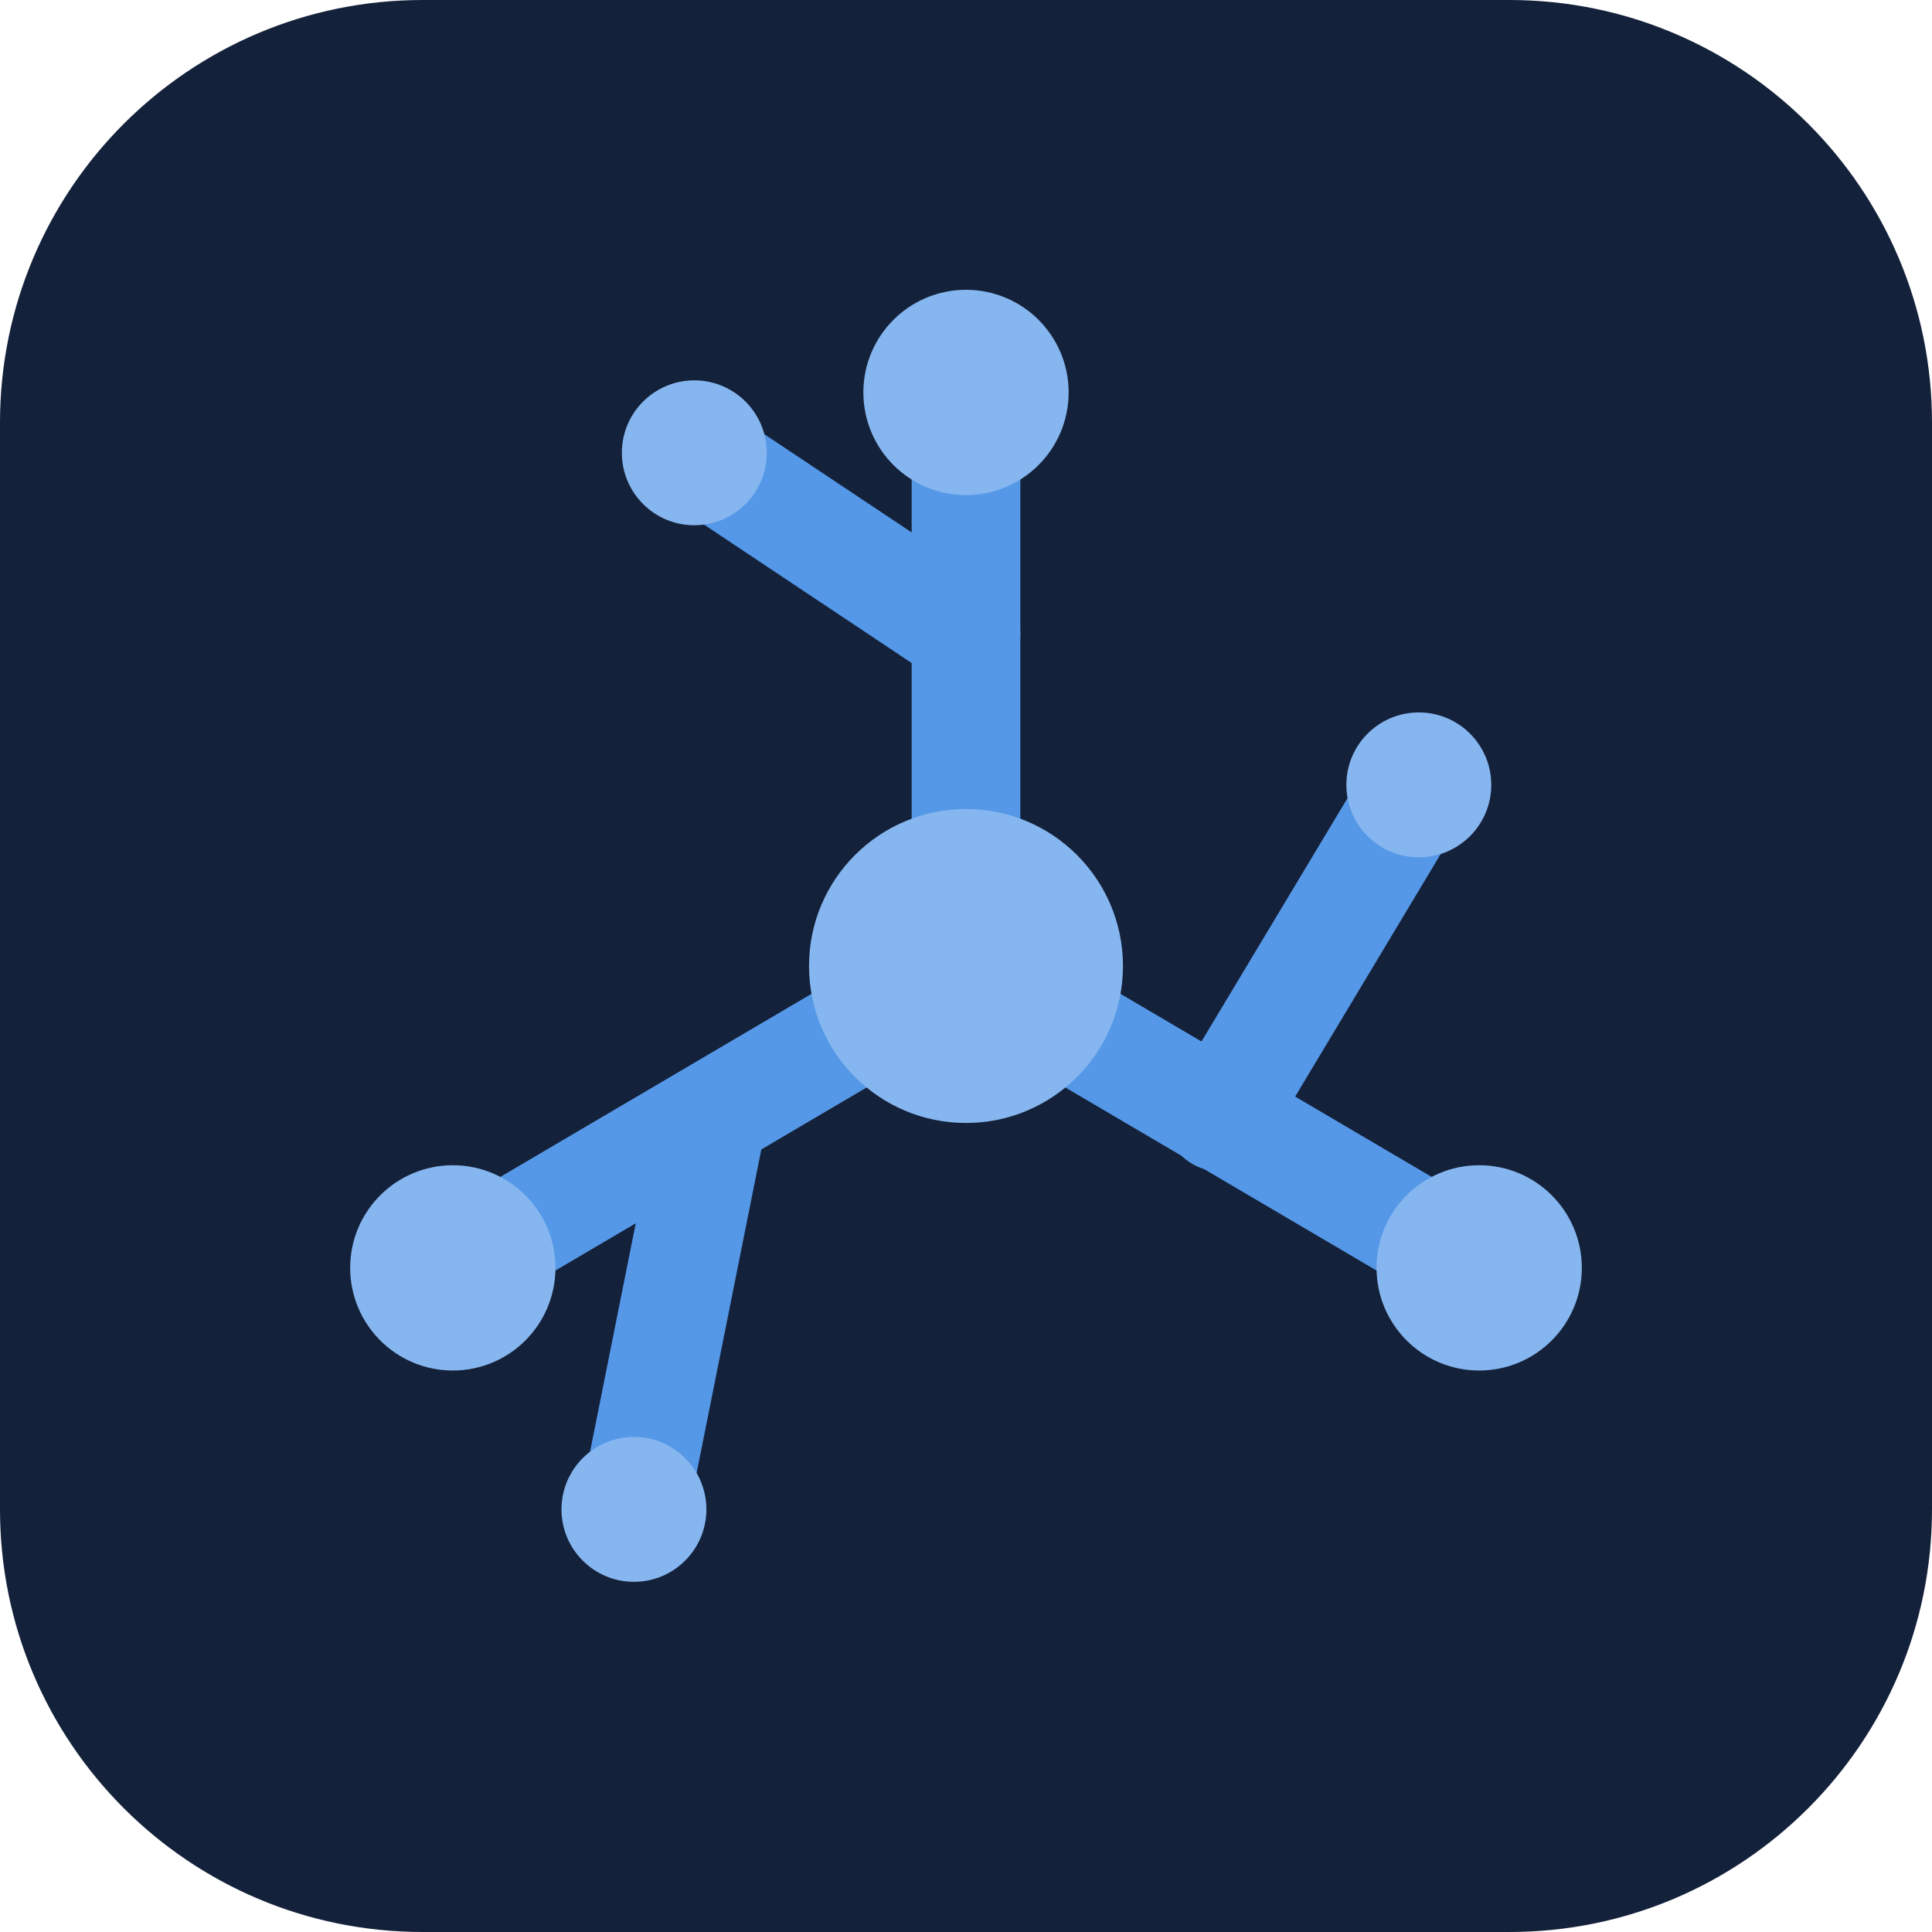
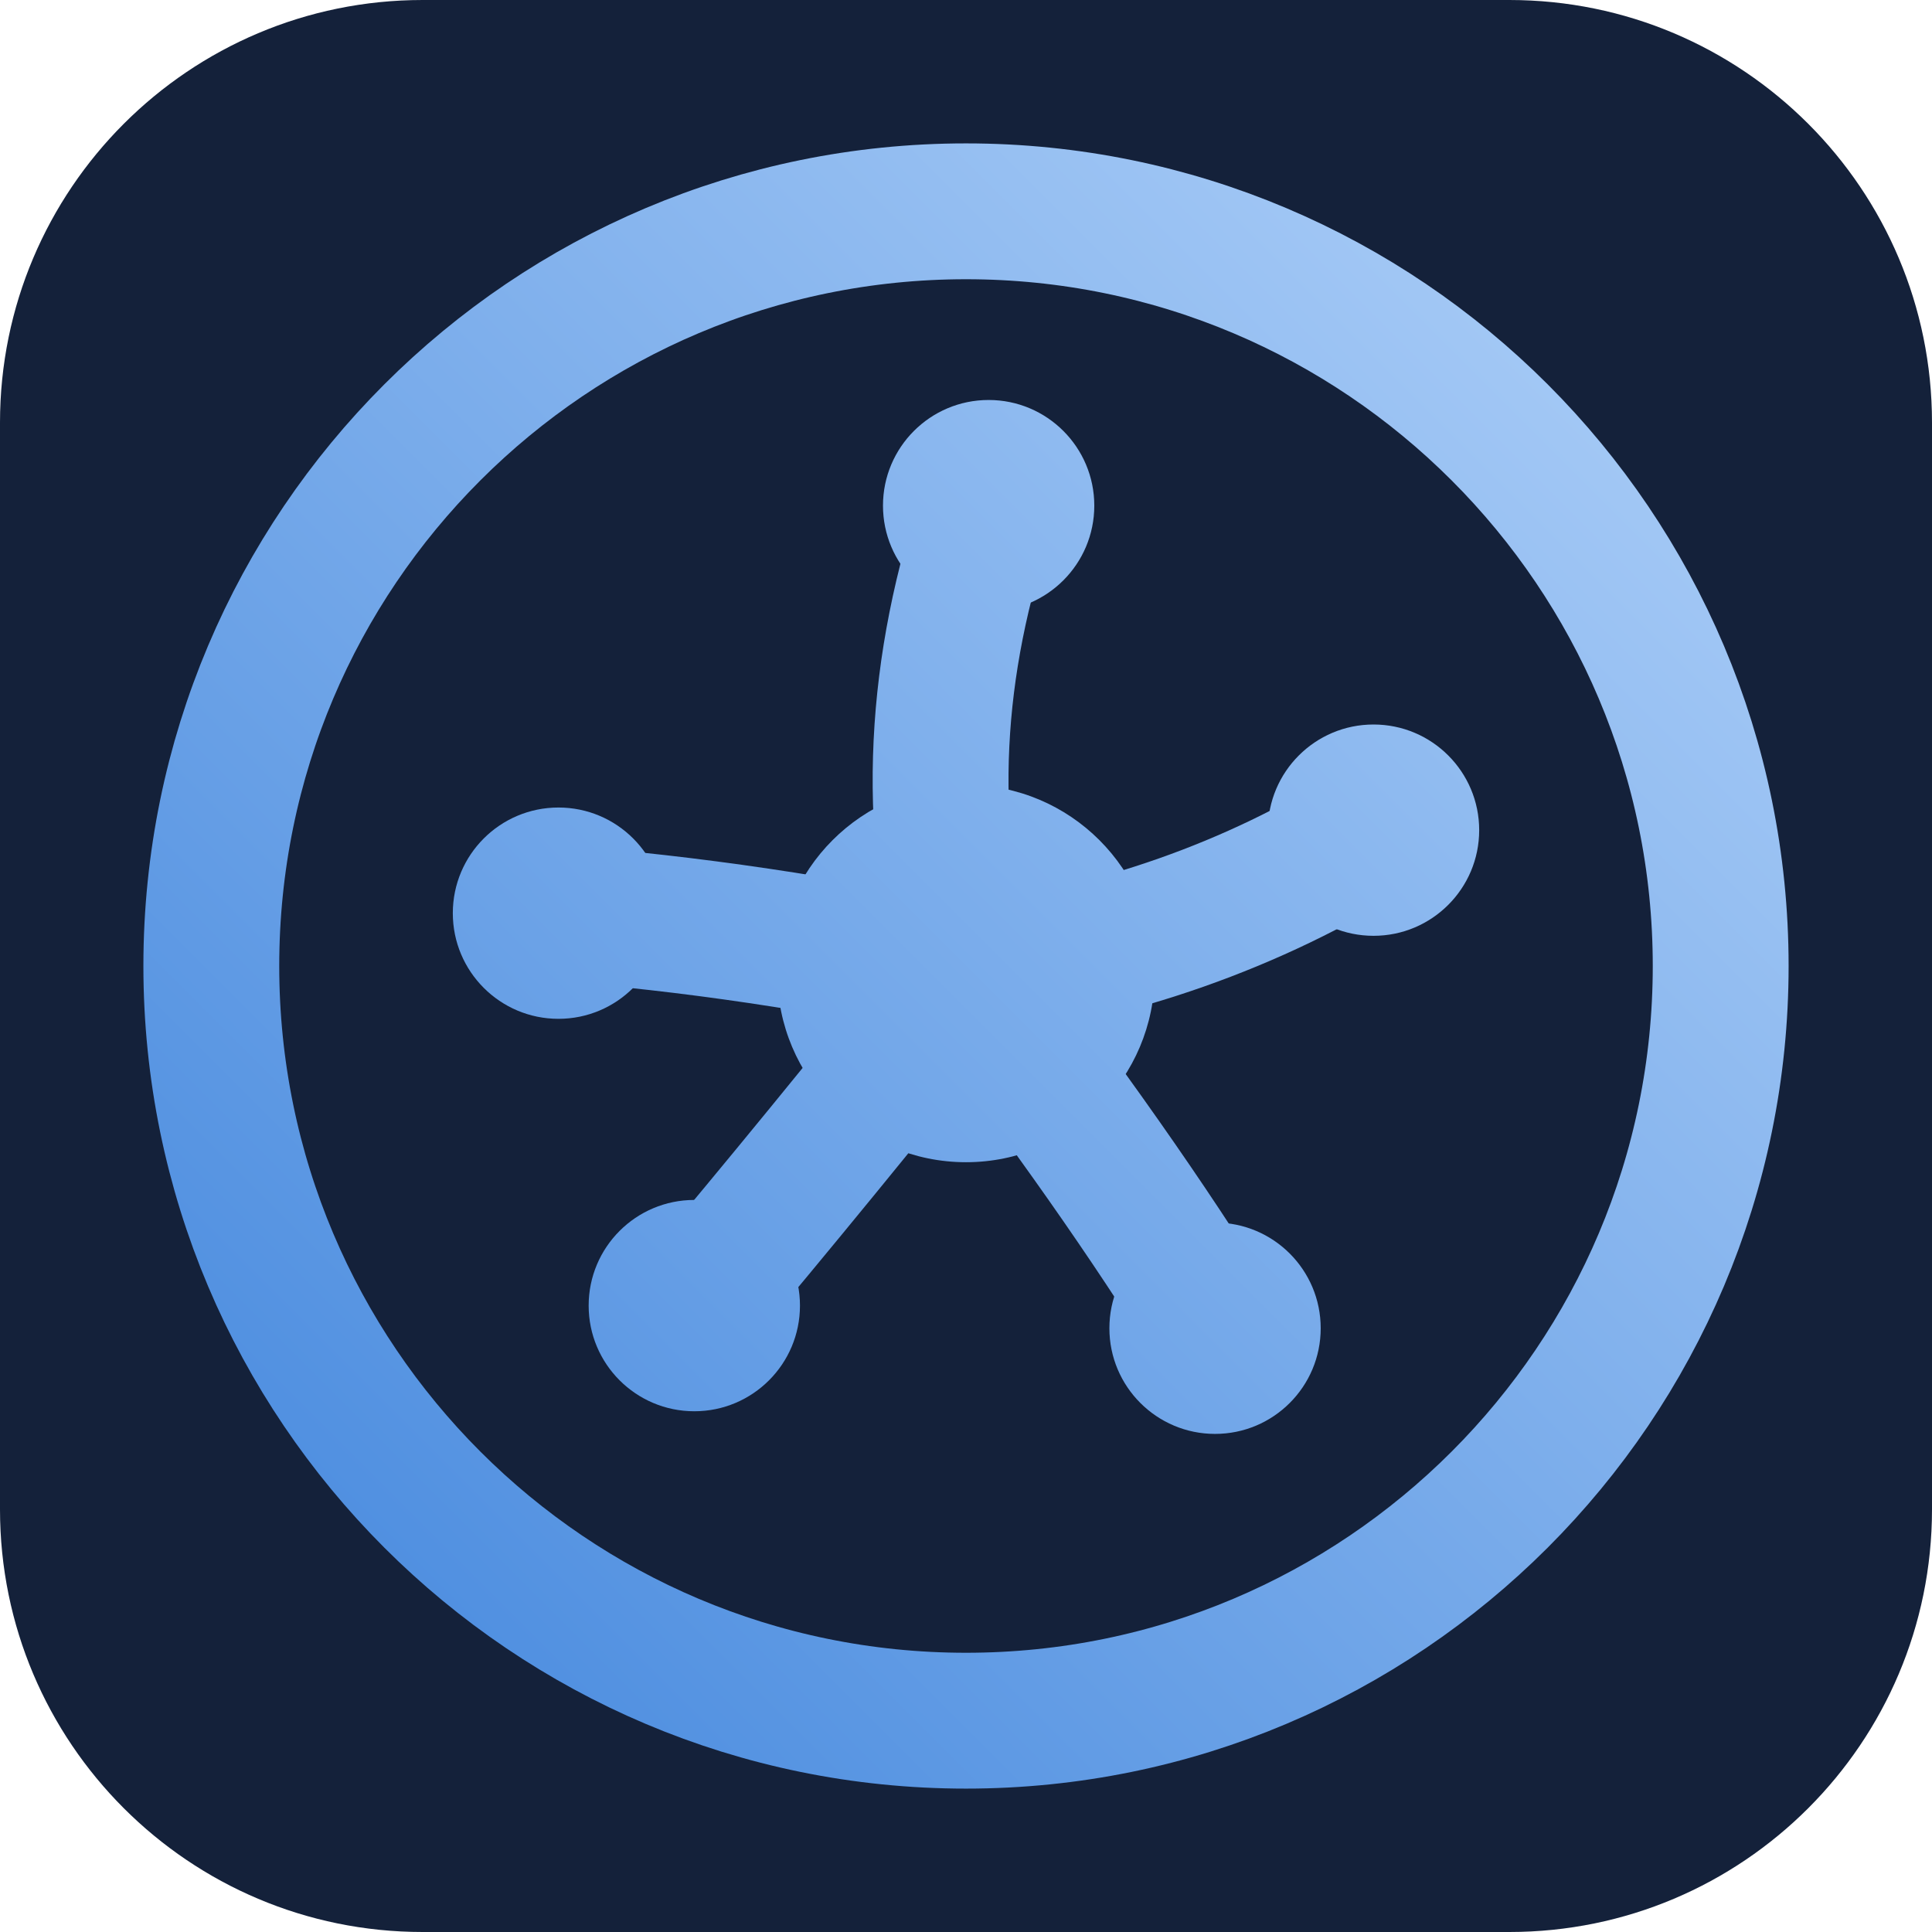
- <svg xmlns="http://www.w3.org/2000/svg" viewBox="0 0 32 32" fill="none">
-   <rect width="32" height="32" rx="7" fill="#14213a" />
-   <g stroke="#5598e7" stroke-width="1.8" stroke-linecap="round">
-     <path d="M16 16 L16 6.5" />
-     <path d="M16 16 L7.5 21" />
-     <path d="M16 16 L24.5 21" />
-     <path d="M16 10.5 L11.5 7.5" />
-     <path d="M11.8 18.5 L10.5 25" />
-     <path d="M20.2 18.5 L23.5 13" />
+ <svg xmlns="http://www.w3.org/2000/svg" viewBox="0 0 512 512" fill="none">
+   <defs>
+     <linearGradient id="g" gradientUnits="userSpaceOnUse" x1="96" y1="416" x2="416" y2="96">
+       <stop offset="0" stop-color="#4f8fe0" />
+       <stop offset="1" stop-color="#a3c8f5" />
+     </linearGradient>
+   </defs>
+   <rect width="512" height="512" rx="112" fill="#14213a" />
+   <circle cx="256" cy="256" r="200" stroke="url(#g)" stroke-width="36" />
+   <g stroke="url(#g)" stroke-width="36" stroke-linecap="round">
+     <path d="M256 258 Q240 198 262 134" />
+     <path d="M256 258 Q316 250 364 220" />
+     <path d="M256 258 Q296 310 322 352" />
+     <path d="M256 258 Q216 308 184 346" />
+     <path d="M256 258 Q200 246 148 242" />
  </g>
-   <g fill="#86b6ef">
-     <circle cx="16" cy="16" r="2.6" />
-     <circle cx="16" cy="6.5" r="1.7" />
-     <circle cx="7.5" cy="21" r="1.7" />
-     <circle cx="24.5" cy="21" r="1.7" />
-     <circle cx="11.5" cy="7.5" r="1.2" />
-     <circle cx="10.5" cy="25" r="1.2" />
-     <circle cx="23.5" cy="13" r="1.2" />
+   <g fill="url(#g)">
+     <circle cx="256" cy="258" r="50" />
+     <circle cx="262" cy="134" r="28" />
+     <circle cx="364" cy="220" r="28" />
+     <circle cx="322" cy="352" r="28" />
+     <circle cx="184" cy="346" r="28" />
+     <circle cx="148" cy="242" r="28" />
  </g>
</svg>
